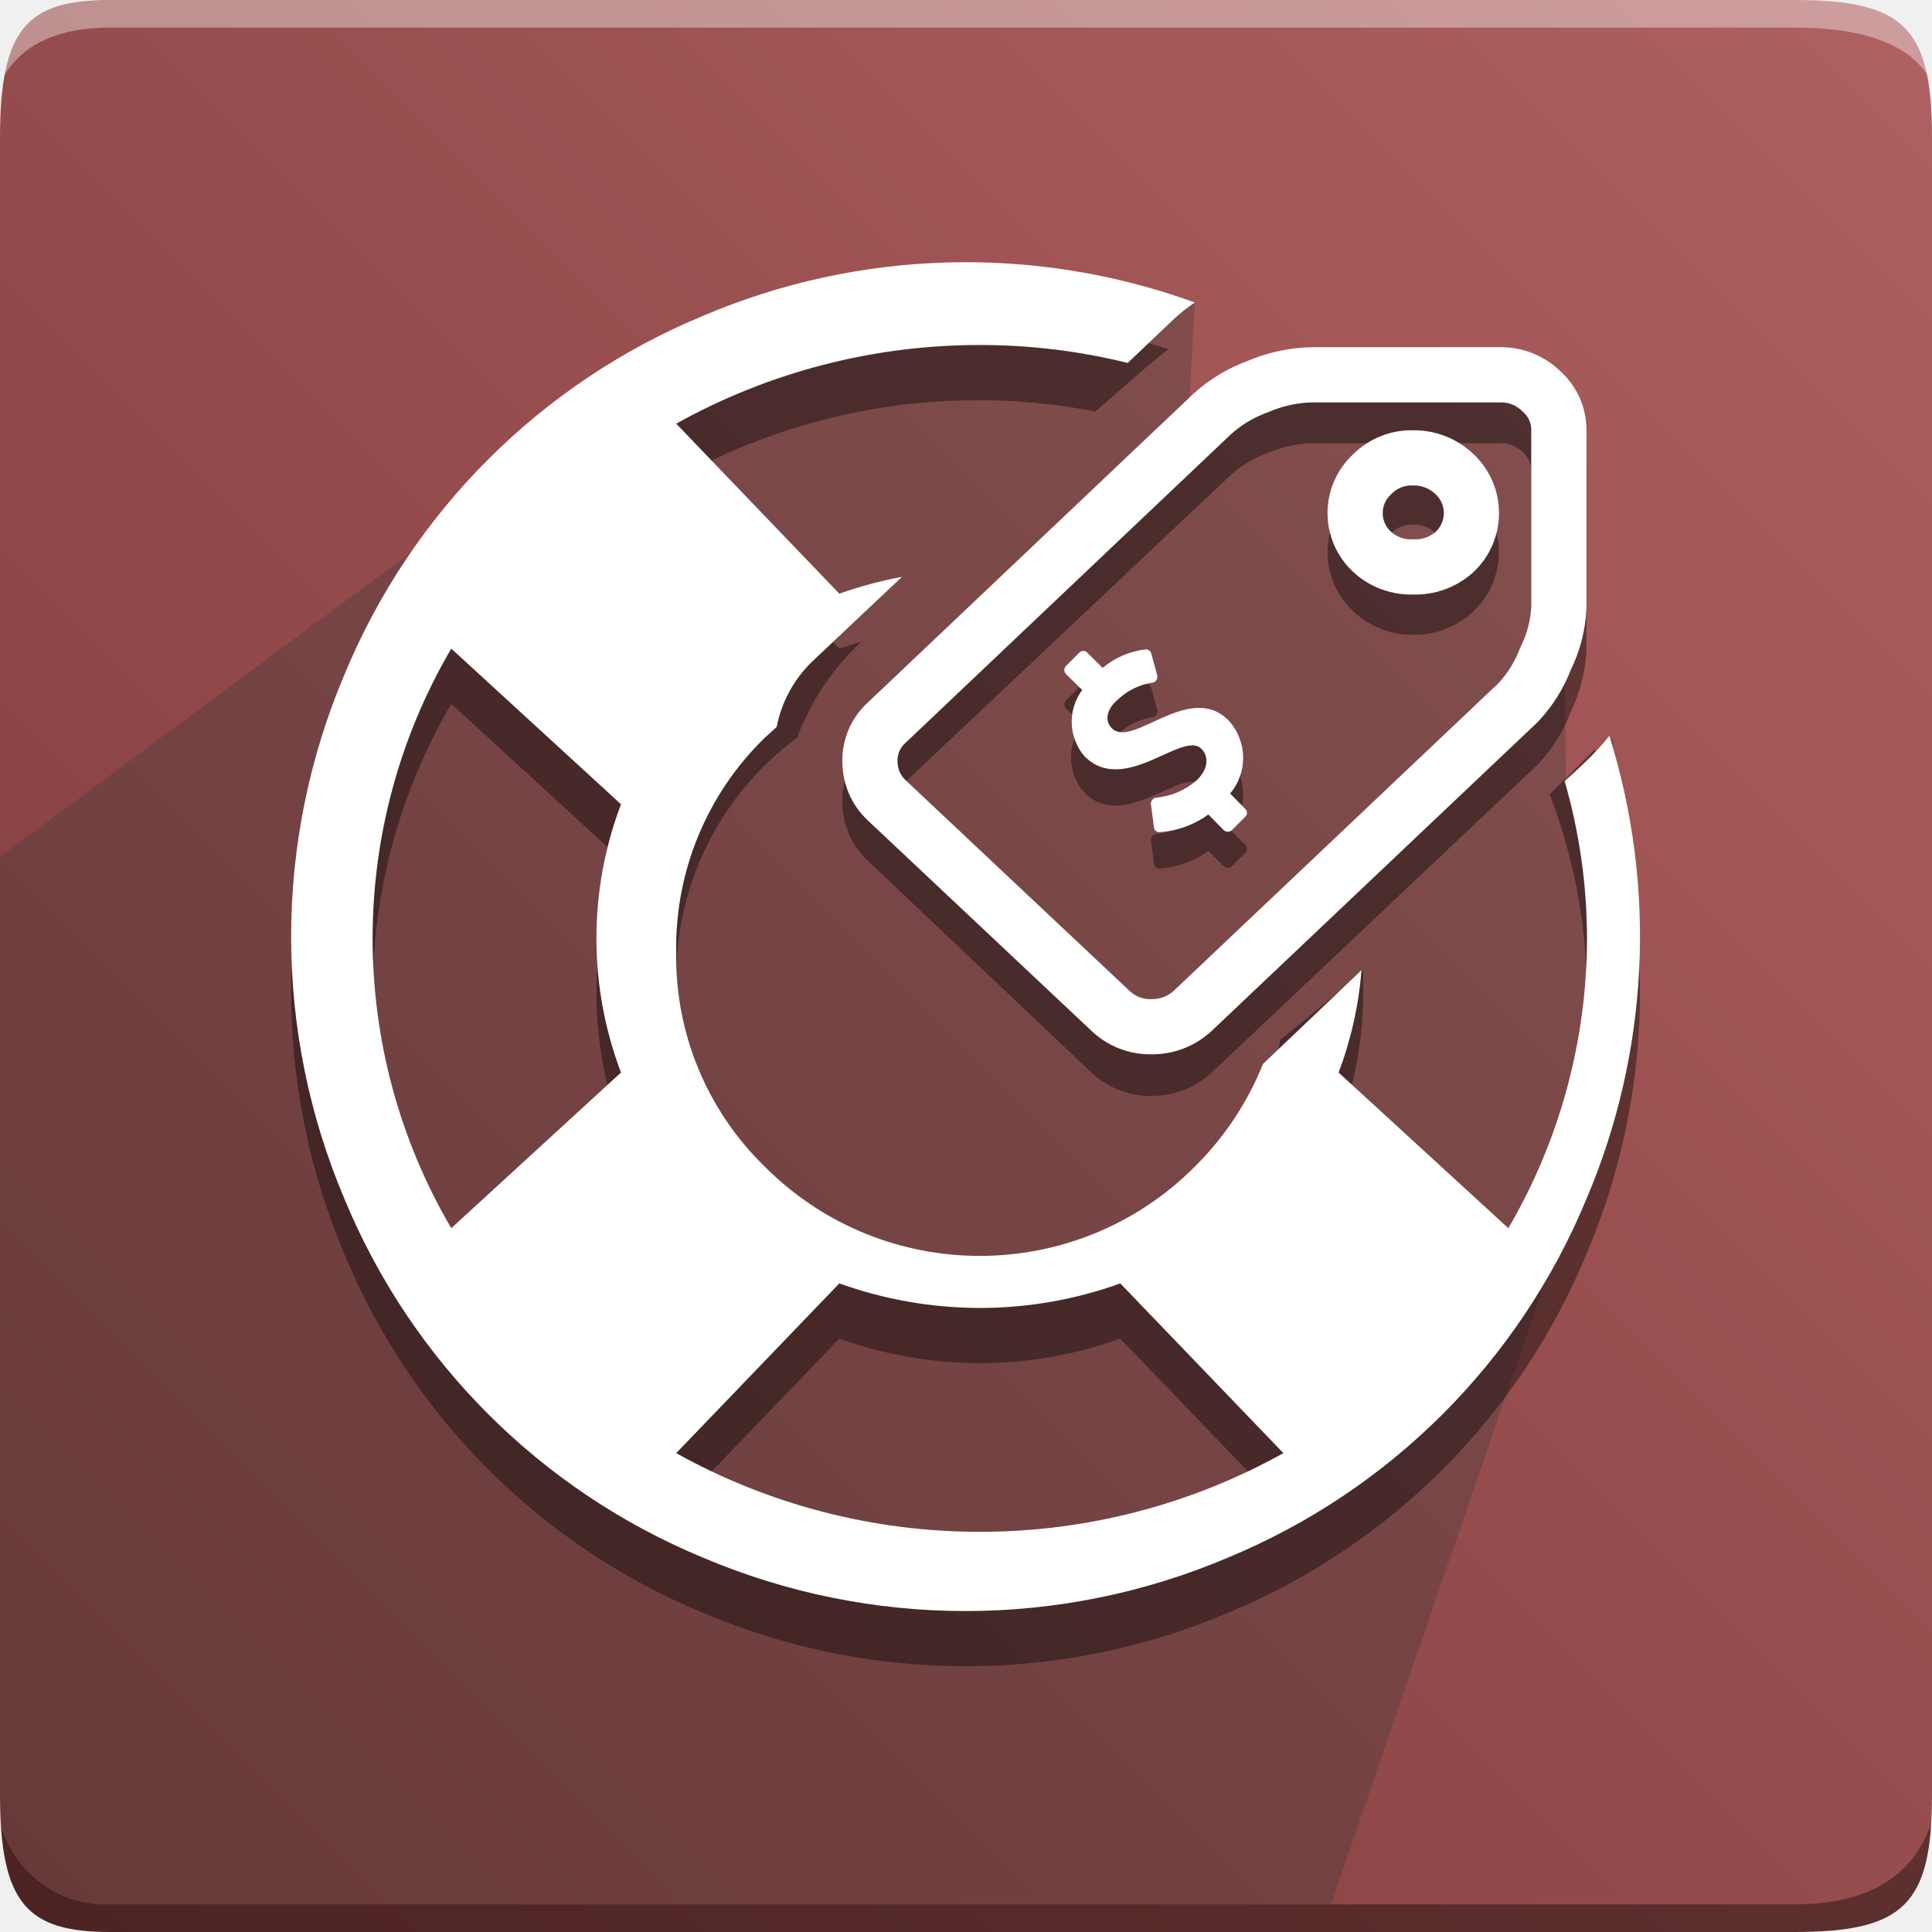
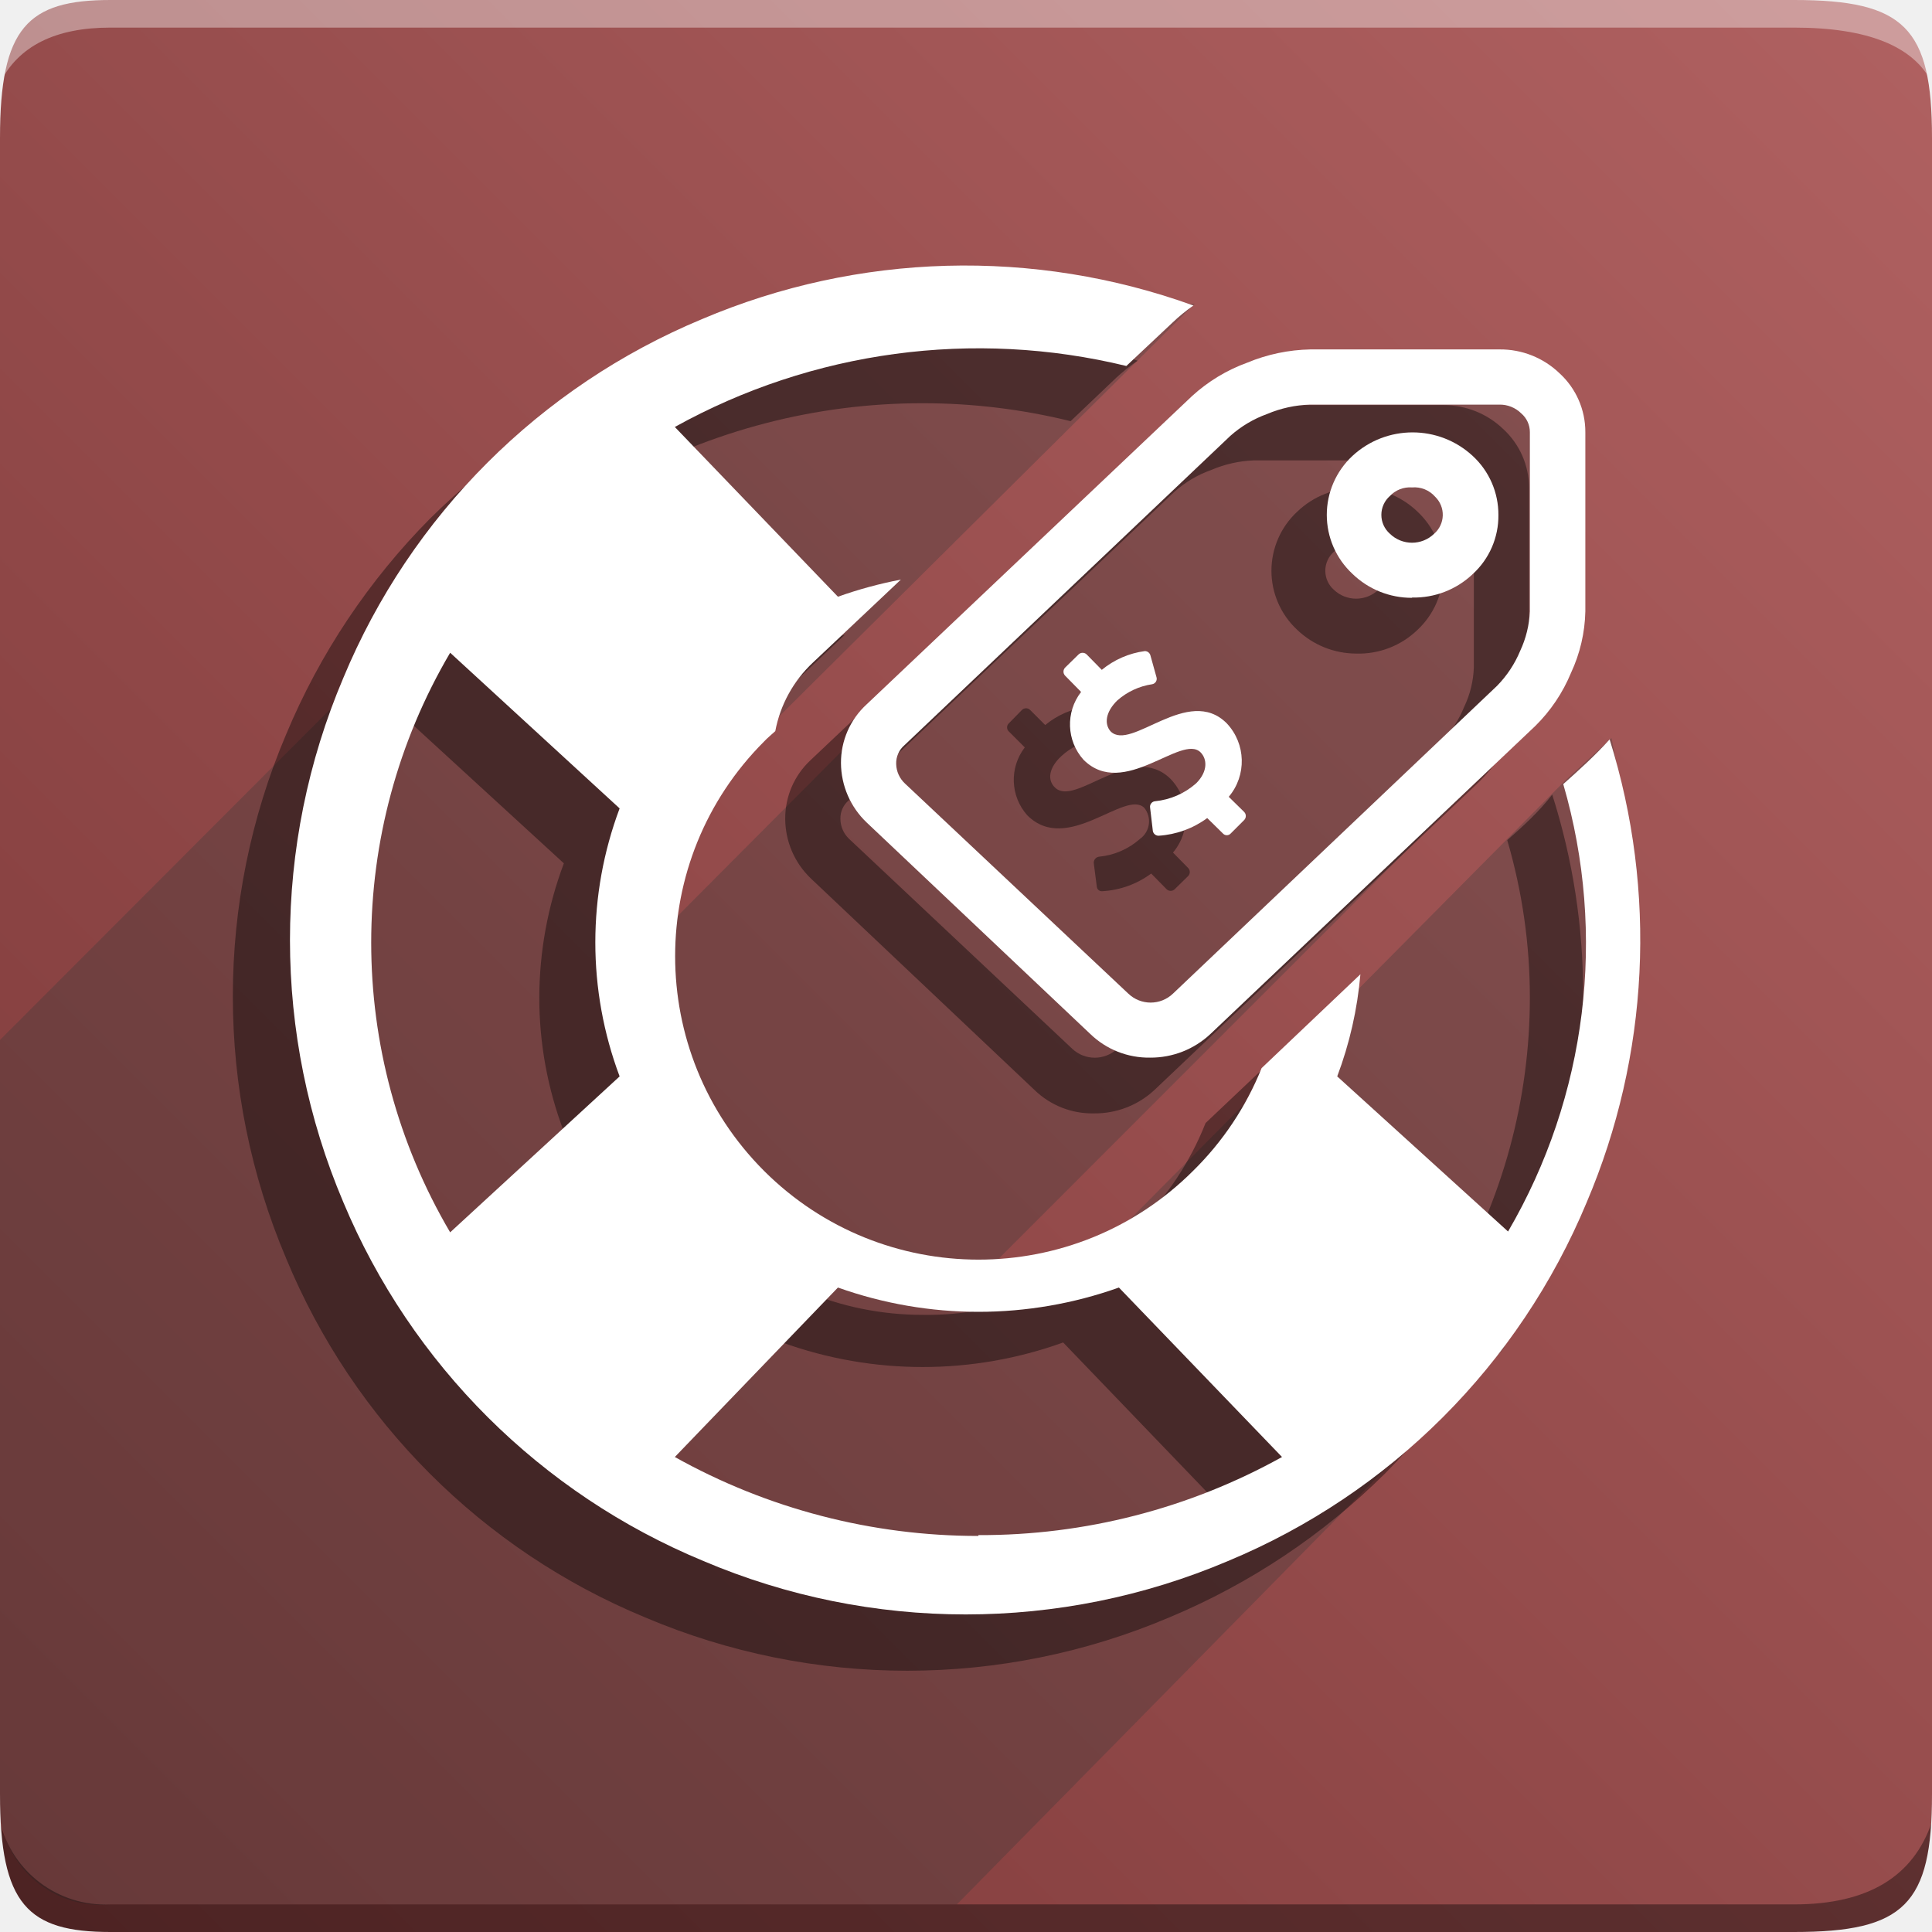
<svg xmlns="http://www.w3.org/2000/svg" id="Layer_1" data-name="Layer 1" viewBox="0 0 70 70">
  <defs>
    <mask id="mask" x="0" y="0" width="70" height="70" maskUnits="userSpaceOnUse">
      <g id="b">
        <path id="a" d="M4,0H65c4,0,5,1,5,5V65c0,4-1,5-5,5H4c-3,0-4-1-4-5V5C0,1,1,0,4,0Z" fill="#fff" fill-rule="evenodd" />
      </g>
    </mask>
    <linearGradient id="linear-gradient" x1="-1527.21" y1="568.8" x2="-1528.21" y2="567.8" gradientTransform="matrix(70, 0, 0, -70, 106974.99, 39816)" gradientUnits="userSpaceOnUse">
      <stop offset="0" stop-color="#b06161" />
      <stop offset="0.46" stop-color="#984e4e" />
      <stop offset="1" stop-color="#7c3838" />
    </linearGradient>
  </defs>
  <g mask="url(#mask)">
    <g>
      <path d="M0,0H70V70H0Z" fill-rule="evenodd" fill="url(#linear-gradient)" />
      <path d="M4,1H65c2.67,0,4.33.67,5,2V0H0V3C.67,1.67,2,1,4,1Z" fill="#fff" fill-opacity="0.38" fill-rule="evenodd" />
-       <path d="M4,69a3.66,3.66,0,0,1-4-4V31.05L25.47,12.17,43.29,11,43,16.12c2.66-3,7.89-3,13.53-2.58l.21,14.76,1.7-1.56L59,37.68,48.22,69Z" fill="#393939" fill-rule="evenodd" opacity="0.32" style="isolation: isolate" />
+       <path d="M4,69a3.66,3.66,0,0,1-4-4V37.68L25.47,12.17,43.29,11,24.5,29.66v3.58L43.73,13.93s9.79-.62,12.75-.39l-.83,12.59L35.89,45.9l3.08.27L56.69,28.3l1.7-1.56c1.3,6.47.28,13.75-3.93,22.15L34.67,69Z" fill="#393939" fill-rule="evenodd" opacity="0.32" style="isolation: isolate" />
      <path d="M4,69H65c2.67,0,4.33-1,5-3v4H0V66A3.92,3.92,0,0,0,4,69Z" fill-opacity="0.38" fill-rule="evenodd" />
      <g>
-         <path d="M56.15,28.78A20.41,20.41,0,0,1,57.5,36a20.83,20.83,0,0,1-2.85,10.5L48.5,40.86A13.94,13.94,0,0,0,49.39,36c0-.29,0-.57,0-.85-1,.88-2,1.73-3,2.52A11,11,0,0,1,35.5,46.5a11,11,0,0,1-11-11,10.78,10.78,0,0,1,4.38-8.77,9.05,9.05,0,0,1,2.33-3.48l-.8.25L24.5,17.35a22.37,22.37,0,0,1,15.19-2.44c.87-.76,1.73-1.54,2.64-2.26a24.16,24.16,0,0,0-16.85.79,24,24,0,0,0-13,13,24.33,24.33,0,0,0,0,19,24,24,0,0,0,13,13,24.33,24.33,0,0,0,19,0,24,24,0,0,0,13-13,24.3,24.3,0,0,0,.3-18.29ZM22.5,40.86,16.35,46.5a20.77,20.77,0,0,1,0-21l6.15,5.64a13.71,13.71,0,0,0,0,9.72Zm13,16.64a22.58,22.58,0,0,1-11-2.85l5.91-6.15a15.16,15.16,0,0,0,5.09.89,15,15,0,0,0,5.09-.89l5.91,6.15A22.58,22.58,0,0,1,35.5,57.5Z" fill-rule="evenodd" opacity="0.4" style="isolation: isolate" />
-         <path d="M56.69,28.3A20.61,20.61,0,0,1,57.5,34a20.83,20.83,0,0,1-2.85,10.5L48.5,38.86a13.49,13.49,0,0,0,.83-3.71l-3.57,3.4a11,11,0,0,1-2.48,3.73,11,11,0,0,1-15.56,0A10.59,10.59,0,0,1,24.5,34.5a10.59,10.59,0,0,1,3.22-7.78l.42-.38A4.49,4.49,0,0,1,29.5,23.9l3.18-3a14.91,14.91,0,0,0-2.27.61L24.5,15.35a22.58,22.58,0,0,1,11-2.85,22.28,22.28,0,0,1,5.36.65l1.65-1.57a6.07,6.07,0,0,1,.78-.62,24.3,24.3,0,0,0-17.81.48,24,24,0,0,0-13,13,24.33,24.33,0,0,0,0,19,24,24,0,0,0,13,13,24.33,24.33,0,0,0,19,0,24,24,0,0,0,13-13,24.31,24.31,0,0,0,.83-16.78C57.83,27.27,57.26,27.79,56.69,28.3ZM22.5,38.86,16.35,44.5a20.77,20.77,0,0,1,0-21l6.15,5.64a13.71,13.71,0,0,0,0,9.72Zm13,16.64a22.58,22.58,0,0,1-11-2.85l5.91-6.15a15.16,15.16,0,0,0,5.09.89,15,15,0,0,0,5.09-.89l5.91,6.15A22.58,22.58,0,0,1,35.5,55.5Z" fill="#fff" fill-rule="evenodd" />
-       </g>
-       <g>
-         <g>
-           <path id="e" d="M41.72,38.71a2.13,2.13,0,0,1-1.49-.58l-8.1-7.67A1.94,1.94,0,0,1,31.52,29a1.87,1.87,0,0,1,.61-1.41L43.92,16.47a5,5,0,0,1,1.67-1,5.4,5.4,0,0,1,1.93-.41h6.85a2.1,2.1,0,0,1,1.48.59,1.89,1.89,0,0,1,.63,1.41v6.49A4.63,4.63,0,0,1,56,25.37,4.65,4.65,0,0,1,55,27L43.22,38.13a2.21,2.21,0,0,1-1.5.58ZM51.21,22a2.1,2.1,0,0,0,1.49-.58,1.95,1.95,0,0,0,0-2.83,2.1,2.1,0,0,0-1.49-.58,2.07,2.07,0,0,0-1.49.58,1.92,1.92,0,0,0,0,2.83A2.07,2.07,0,0,0,51.21,22Z" fill="none" stroke="#000" stroke-linecap="round" stroke-linejoin="round" stroke-width="2" opacity="0.4" />
-           <path id="e-2" data-name="e" d="M41.72,37.2a2.08,2.08,0,0,1-1.49-.58L32.13,29a1.92,1.92,0,0,1-.61-1.42,1.83,1.83,0,0,1,.61-1.4L43.92,15a5,5,0,0,1,1.67-1,5.22,5.22,0,0,1,1.93-.42h6.85a2.07,2.07,0,0,1,1.48.6,1.85,1.85,0,0,1,.63,1.4V22A4.59,4.59,0,0,1,56,23.86,4.8,4.8,0,0,1,55,25.46L43.22,36.62a2.16,2.16,0,0,1-1.5.58Zm9.49-16.66A2.11,2.11,0,0,0,52.7,20a1.93,1.93,0,0,0,0-2.82,2.11,2.11,0,0,0-1.49-.59,2,2,0,0,0-1.49.59,1.91,1.91,0,0,0,0,2.82A2.08,2.08,0,0,0,51.21,20.54Z" fill="none" stroke="#fff" stroke-linecap="round" stroke-linejoin="round" stroke-width="2" />
+         <g opacity="0.4">
+           <path id="e" d="M38.22,28.53c.74.74,2.8-1.7,4.2-.3a2,2,0,0,1,.08,2.66l.55.56a.21.21,0,0,1,0,.29l-.49.48a.21.21,0,0,1-.29,0l-.56-.57a3.28,3.28,0,0,1-1.77.64.18.18,0,0,1-.2-.16l-.11-.85a.22.22,0,0,1,.19-.24,2.62,2.62,0,0,0,1.49-.65.78.78,0,0,0,.15-1.12c-.69-.68-2.79,1.72-4.24.27a1.93,1.93,0,0,1-.09-2.46l-.58-.58a.2.2,0,0,1,0-.29l.48-.49a.21.21,0,0,1,.29,0l.55.55a3,3,0,0,1,1.56-.67.19.19,0,0,1,.2.14l.23.8a.22.22,0,0,1-.15.26h0a2.32,2.32,0,0,0-1.26.6C38,27.82,37.94,28.26,38.22,28.53Z" />
+           <path d="M39.64,40.34a3,3,0,0,1-2.16-.85l-8.11-7.67a3,3,0,0,1-.92-2.15,2.88,2.88,0,0,1,.92-2.13l11.8-11.16a5.75,5.75,0,0,1,2-1.21,6.38,6.38,0,0,1,2.29-.49H52.3a3.1,3.1,0,0,1,2.17.87,2.89,2.89,0,0,1,.93,2.13v6.5a5.68,5.68,0,0,1-.51,2.22,5.87,5.87,0,0,1-1.29,1.92L41.83,39.49A3.16,3.16,0,0,1,39.64,40.34Zm5.8-23.66a4.36,4.36,0,0,0-1.56.35,4,4,0,0,0-1.33.79L30.75,29a.84.84,0,0,0-.3.67,1,1,0,0,0,.31.72L38.85,38a1.19,1.19,0,0,0,1.63,0L52.22,26.87a3.78,3.78,0,0,0,.83-1.26,3.58,3.58,0,0,0,.35-1.43v-6.5a.88.88,0,0,0-.31-.68,1.08,1.08,0,0,0-.79-.32Zm3.69,7A3.1,3.1,0,0,1,47,22.82a2.92,2.92,0,0,1,0-4.28,3.09,3.09,0,0,1,2.18-.86,3.06,3.06,0,0,1,2.18.86,2.93,2.93,0,0,1,0,4.28A3.06,3.06,0,0,1,49.13,23.68Zm0-4a1.12,1.12,0,0,0-.8.31.92.92,0,0,0,0,1.38,1.17,1.17,0,0,0,1.61,0,.88.88,0,0,0,.3-.69.9.9,0,0,0-.3-.69A1.12,1.12,0,0,0,49.13,19.68Z" />
+           <path d="M54.61,30.44a20.25,20.25,0,0,1,.82,5.7,20.77,20.77,0,0,1-2.85,10.5L46.43,41a13.87,13.87,0,0,0,.83-3.7l-3.58,3.39a10.8,10.8,0,0,1-2.47,3.73,10.61,10.61,0,0,1-7.78,3.22,11,11,0,0,1-11-11,10.59,10.59,0,0,1,3.22-7.78l.42-.38A4.53,4.53,0,0,1,27.43,26l3.18-3a16.17,16.17,0,0,0-2.27.61l-5.91-6.15a22.58,22.58,0,0,1,11-2.85,22.34,22.34,0,0,1,5.36.65l1.65-1.57a6.25,6.25,0,0,1,.78-.62,24.3,24.3,0,0,0-17.81.48,24.78,24.78,0,0,0-7.82,5.23,24.53,24.53,0,0,0-5.22,7.82,24.3,24.3,0,0,0,0,19,24,24,0,0,0,13,13,24.3,24.3,0,0,0,19,0,24.53,24.53,0,0,0,7.82-5.22,24.78,24.78,0,0,0,5.23-7.82,24,24,0,0,0,1.94-9.52,23.71,23.71,0,0,0-1.12-7.25C55.76,29.41,55.19,29.93,54.61,30.44ZM20.43,41l-6.15,5.64a20.77,20.77,0,0,1,0-21l6.15,5.64a13.88,13.88,0,0,0-.89,4.86A13.67,13.67,0,0,0,20.43,41Zm13,16.64a22.58,22.58,0,0,1-11-2.85l5.91-6.15a15,15,0,0,0,10.18,0l5.91,6.15A22.61,22.61,0,0,1,33.43,57.64Z" fill-rule="evenodd" />
        </g>
        <g>
-           <g opacity="0.4">
-             <path id="d" d="M40.29,27.69c.74.74,2.8-1.7,4.21-.29a2,2,0,0,1,.07,2.66l.55.55a.21.21,0,0,1,0,.29l-.49.49a.21.21,0,0,1-.29,0l-.56-.56a3.36,3.36,0,0,1-1.77.64.2.2,0,0,1-.2-.17l-.11-.85a.21.21,0,0,1,.19-.23,2.63,2.63,0,0,0,1.49-.65c.44-.44.39-.89.15-1.12-.68-.69-2.79,1.71-4.24.27a1.93,1.93,0,0,1-.08-2.46l-.59-.59a.21.21,0,0,1,0-.29l.49-.48a.19.19,0,0,1,.28,0l.56.55a3.09,3.09,0,0,1,1.55-.67.22.22,0,0,1,.21.15l.22.79a.21.21,0,0,1-.15.26h0a2.47,2.47,0,0,0-1.26.6C40.1,27,40,27.42,40.29,27.69Z" />
-           </g>
-           <path id="e-3" data-name="e" d="M40.29,26.39c.74.74,2.8-1.7,4.21-.3a2,2,0,0,1,.07,2.66l.55.56a.19.19,0,0,1,0,.28l-.49.49a.22.22,0,0,1-.29,0l-.56-.57a3.36,3.36,0,0,1-1.77.64.19.19,0,0,1-.2-.17l-.11-.84a.22.22,0,0,1,.19-.24,2.57,2.57,0,0,0,1.49-.65c.44-.44.39-.88.15-1.12-.68-.68-2.79,1.72-4.24.27A1.93,1.93,0,0,1,39.21,25l-.59-.58a.21.21,0,0,1,0-.29l.49-.49a.2.2,0,0,1,.28,0l.56.56a2.92,2.92,0,0,1,1.55-.67.2.2,0,0,1,.21.14l.22.8a.22.22,0,0,1-.15.26h0a2.32,2.32,0,0,0-1.26.6C40.1,25.68,40,26.11,40.29,26.39Z" fill="#fff" />
+           <path id="e-2" data-name="e" d="M40.24,26.5c.74.74,2.81-1.7,4.21-.29a2,2,0,0,1,.07,2.66l.56.55a.21.21,0,0,1,0,.29l-.49.49a.19.19,0,0,1-.28,0l-.57-.56a3.33,3.33,0,0,1-1.76.64.21.21,0,0,1-.21-.17l-.1-.85a.2.2,0,0,1,.18-.23,2.63,2.63,0,0,0,1.49-.65c.44-.44.39-.89.16-1.12-.69-.69-2.79,1.71-4.24.27a1.92,1.92,0,0,1-.09-2.46l-.58-.59a.21.21,0,0,1,0-.29l.49-.48a.21.21,0,0,1,.29,0l.55.56a3.09,3.09,0,0,1,1.56-.68.21.21,0,0,1,.2.15l.22.79a.2.2,0,0,1-.15.26h0a2.45,2.45,0,0,0-1.27.59C40.06,25.79,40,26.23,40.24,26.5Z" fill="#fff" />
+           <path d="M41.67,38.32a3.05,3.05,0,0,1-2.17-.86L31.4,29.8a3,3,0,0,1-.93-2.15,2.86,2.86,0,0,1,.93-2.13L43.19,14.35a6,6,0,0,1,2-1.21,6.27,6.27,0,0,1,2.29-.48h6.85a3.09,3.09,0,0,1,2.17.86,2.88,2.88,0,0,1,.94,2.14v6.49a5.54,5.54,0,0,1-.52,2.23,5.83,5.83,0,0,1-1.29,1.92L43.86,37.46A3.16,3.16,0,0,1,41.67,38.32Zm5.8-23.66a4.32,4.32,0,0,0-1.56.34,4.09,4.09,0,0,0-1.33.79L32.77,27a.86.86,0,0,0-.3.68,1,1,0,0,0,.32.71L40.88,36a1.17,1.17,0,0,0,1.62,0L54.24,24.85a4,4,0,0,0,.84-1.27,3.76,3.76,0,0,0,.35-1.43V15.66a.89.89,0,0,0-.31-.68,1.1,1.1,0,0,0-.8-.32Zm3.69,7A3.08,3.08,0,0,1,49,20.79a2.92,2.92,0,0,1,0-4.27,3.21,3.21,0,0,1,4.36,0,2.89,2.89,0,0,1,.93,2.14,2.86,2.86,0,0,1-.93,2.14A3.09,3.09,0,0,1,51.16,21.65Zm0-4a1,1,0,0,0-.8.31.91.91,0,0,0,0,1.37,1.15,1.15,0,0,0,1.6,0A.91.91,0,0,0,52,18,1,1,0,0,0,51.16,17.66Z" fill="#fff" />
+           <path d="M56.64,28.41a20.69,20.69,0,0,1-2,16.21L48.45,39a13.89,13.89,0,0,0,.84-3.7l-3.58,3.4a10.93,10.93,0,0,1-2.48,3.72,11,11,0,0,1-15.55,0,11,11,0,0,1,0-15.55c.13-.14.27-.25.41-.38A4.57,4.57,0,0,1,29.46,24l3.18-3a15.4,15.4,0,0,0-2.28.62l-5.91-6.15a22.69,22.69,0,0,1,16.36-2.21l1.66-1.56a6.18,6.18,0,0,1,.77-.63,24.35,24.35,0,0,0-17.8.49,24.1,24.1,0,0,0-13,13,24.3,24.3,0,0,0,0,19,24.16,24.16,0,0,0,13.05,13,24.3,24.3,0,0,0,19,0,24.1,24.1,0,0,0,13-13,24.29,24.29,0,0,0,.83-16.77C57.78,27.39,57.21,27.9,56.64,28.41ZM22.45,39l-6.14,5.65a20.7,20.7,0,0,1,0-21l6.14,5.64a13.83,13.83,0,0,0,0,9.71Zm13,16.65a22.51,22.51,0,0,1-11-2.86l5.91-6.14a15.16,15.16,0,0,0,10.18,0l5.91,6.14A22.48,22.48,0,0,1,35.45,55.62Z" fill="#fff" fill-rule="evenodd" />
        </g>
      </g>
    </g>
  </g>
</svg>
